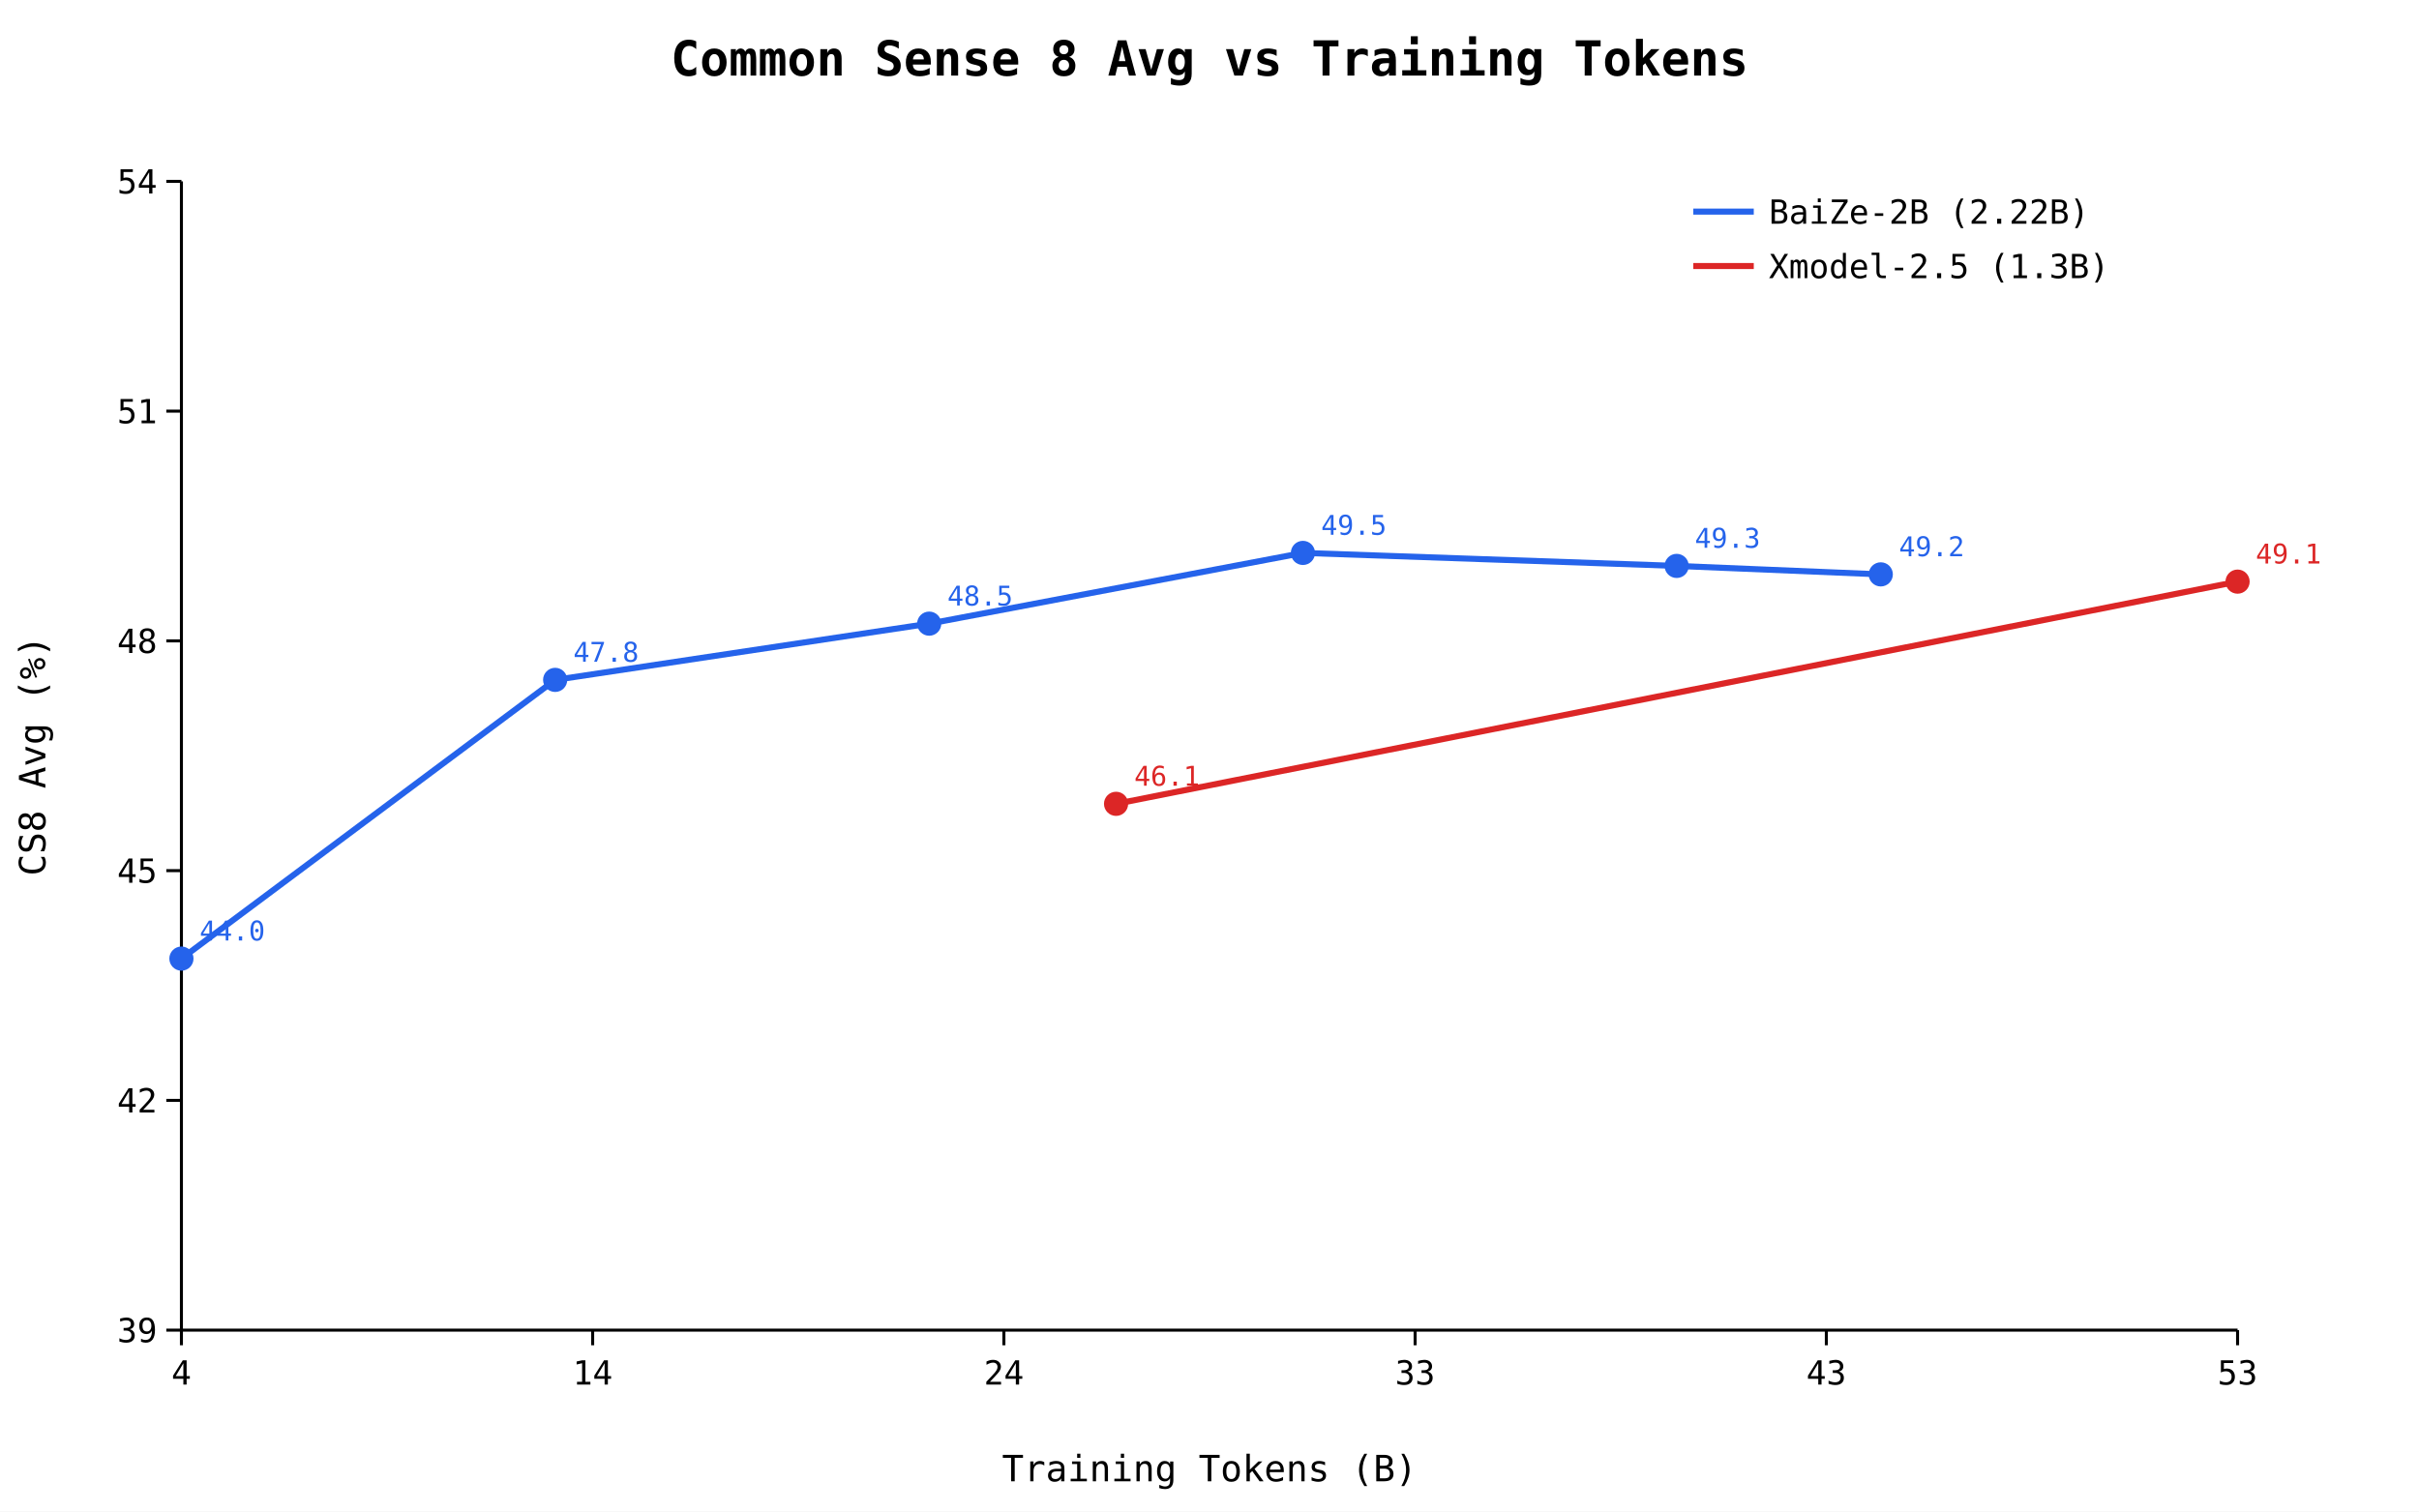
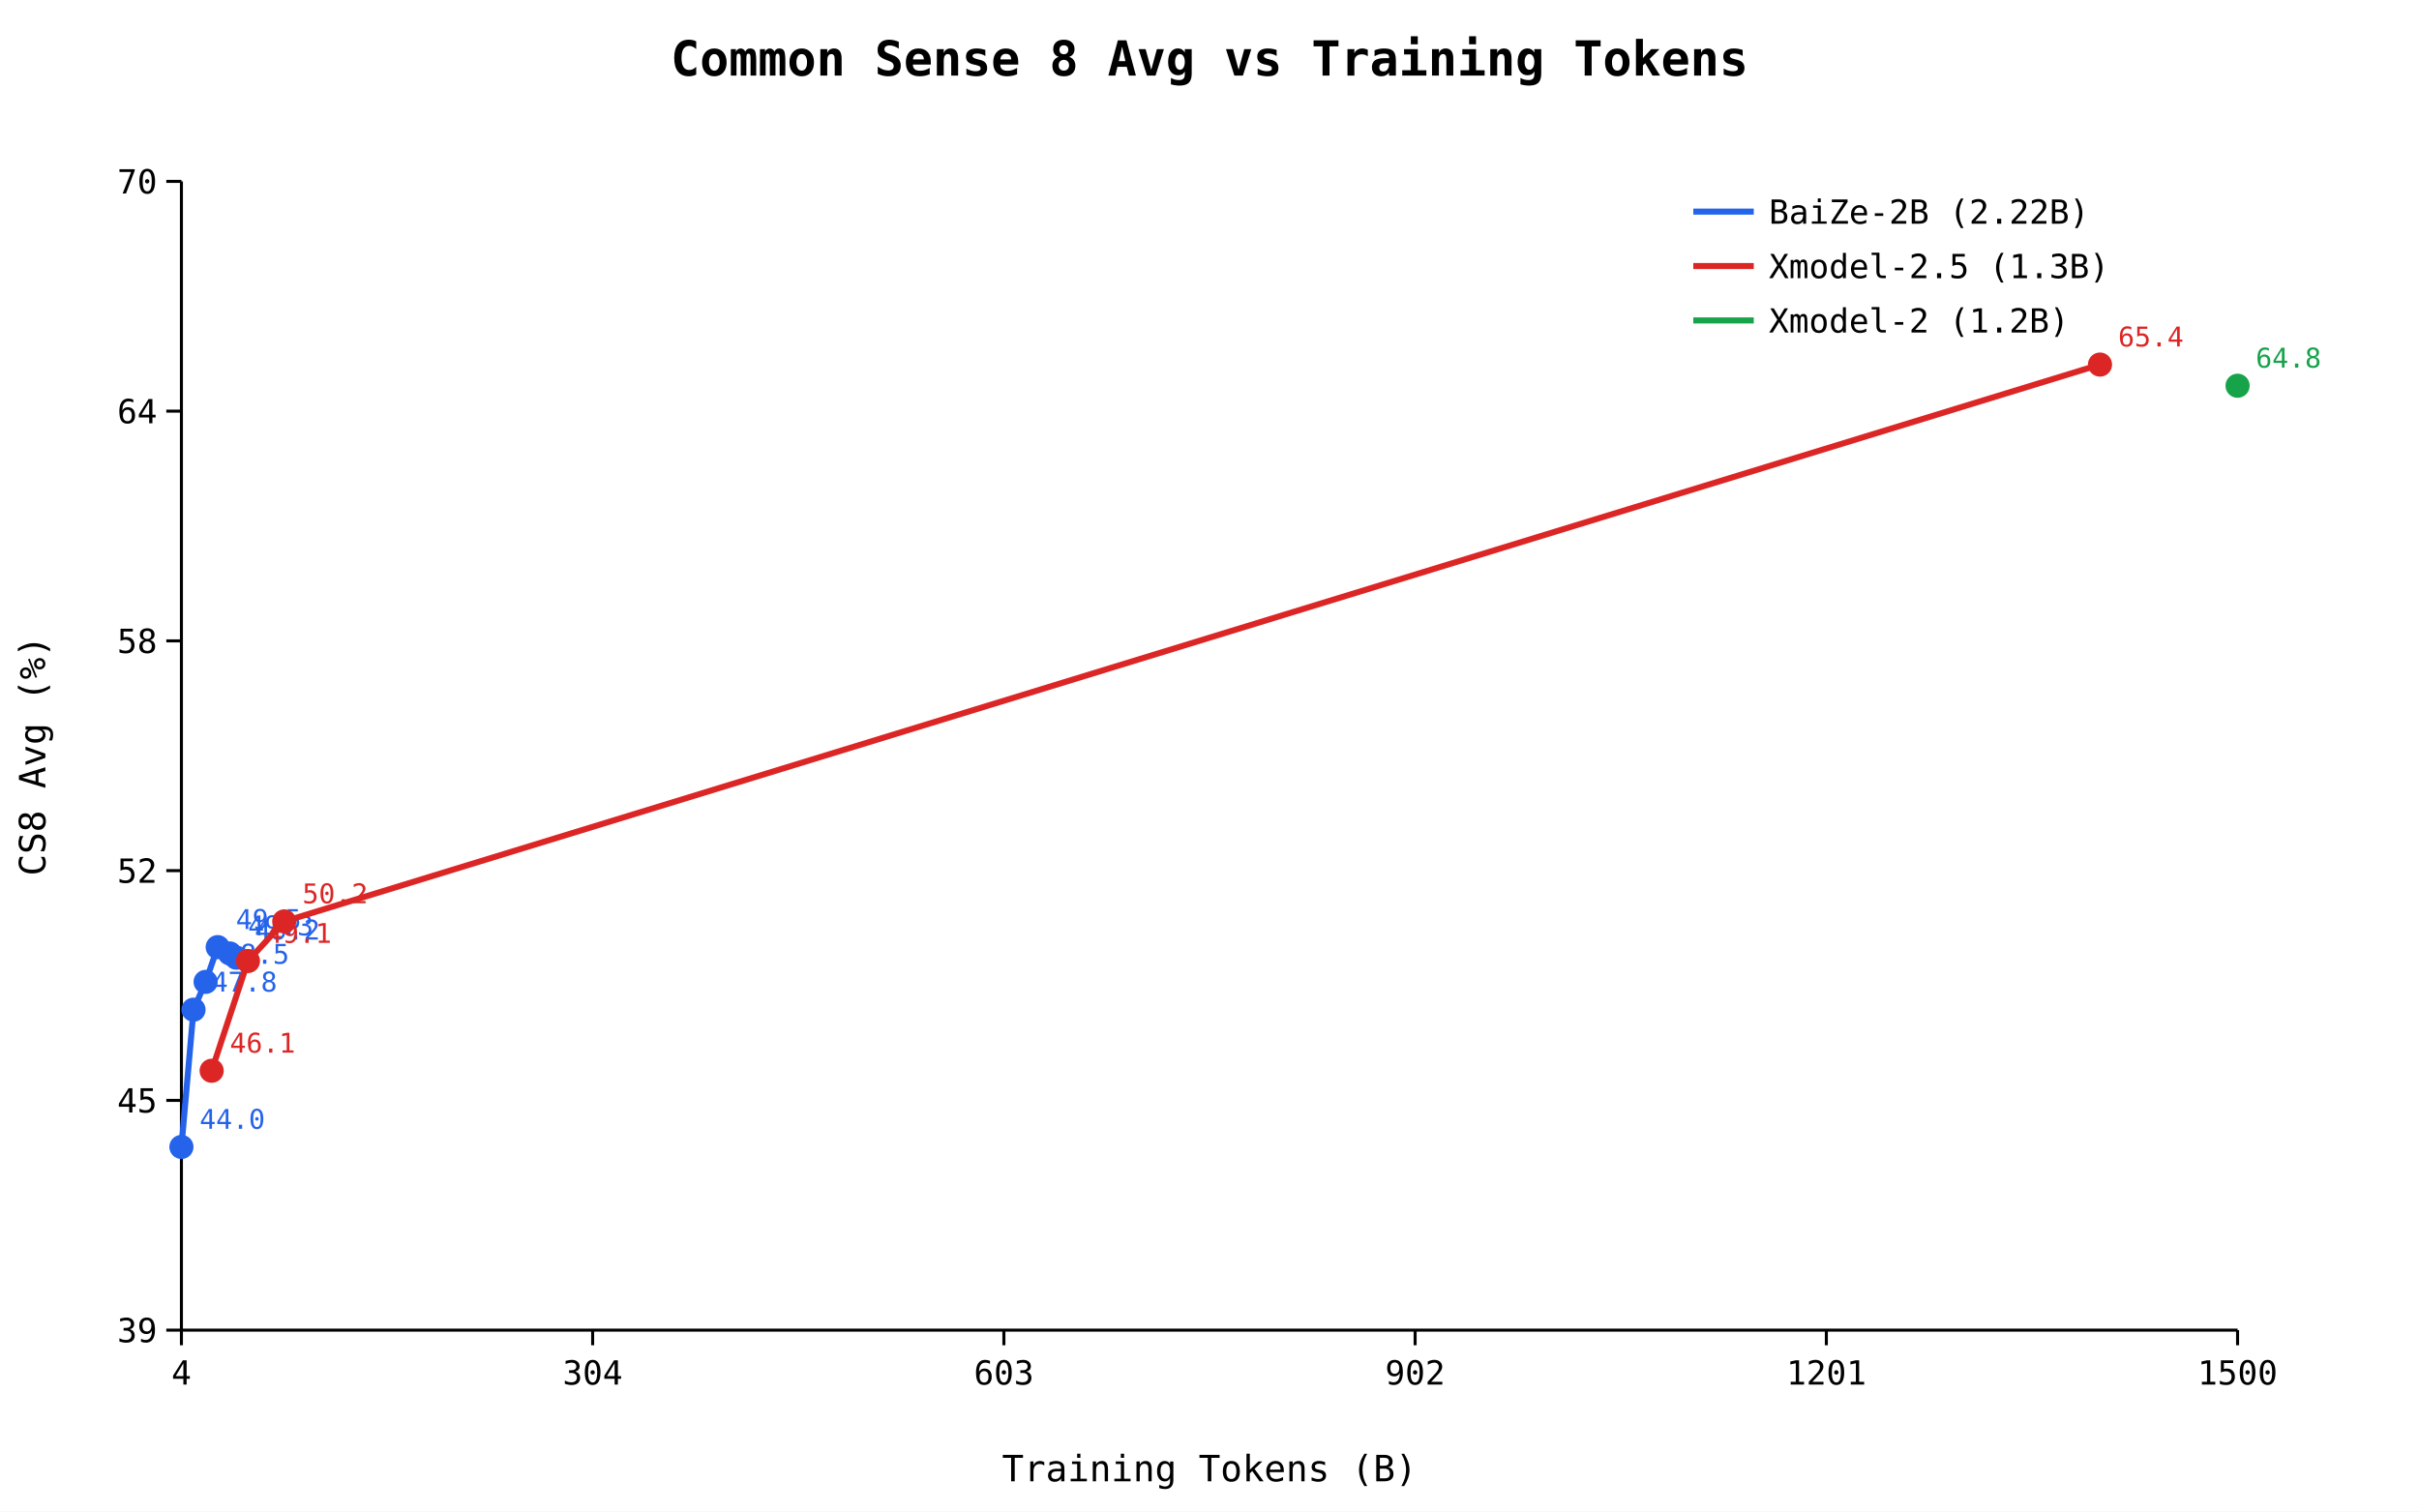
<svg xmlns="http://www.w3.org/2000/svg" width="800" height="500" style="font-family:monospace">
  <rect width="800" height="500" fill="white" />
  <text x="400" y="25" text-anchor="middle" font-size="16" font-weight="bold">Common Sense 8 Avg vs Training Tokens</text>
  <line x1="60" y1="440" x2="740" y2="440" stroke="black" />
  <line x1="60" y1="60" x2="60" y2="440" stroke="black" />
  <line x1="55" y1="440" x2="60" y2="440" stroke="black" />
  <text x="52" y="444" text-anchor="end" font-size="11">39</text>
  <line x1="55" y1="364" x2="60" y2="364" stroke="black" />
-   <text x="52" y="368" text-anchor="end" font-size="11">42</text>
+   <text x="52" y="368" text-anchor="end" font-size="11">45</text>
  <line x1="55" y1="288" x2="60" y2="288" stroke="black" />
-   <text x="52" y="292" text-anchor="end" font-size="11">45</text>
+   <text x="52" y="292" text-anchor="end" font-size="11">52</text>
  <line x1="55" y1="212" x2="60" y2="212" stroke="black" />
-   <text x="52" y="216" text-anchor="end" font-size="11">48</text>
+   <text x="52" y="216" text-anchor="end" font-size="11">58</text>
  <line x1="55" y1="136" x2="60" y2="136" stroke="black" />
-   <text x="52" y="140" text-anchor="end" font-size="11">51</text>
+   <text x="52" y="140" text-anchor="end" font-size="11">64</text>
  <line x1="55" y1="60" x2="60" y2="60" stroke="black" />
-   <text x="52" y="64" text-anchor="end" font-size="11">54</text>
+   <text x="52" y="64" text-anchor="end" font-size="11">70</text>
  <line x1="60" y1="440" x2="60" y2="445" stroke="black" />
  <text x="60" y="458" text-anchor="middle" font-size="11">4</text>
  <line x1="196" y1="440" x2="196" y2="445" stroke="black" />
-   <text x="196" y="458" text-anchor="middle" font-size="11">14</text>
+   <text x="196" y="458" text-anchor="middle" font-size="11">304</text>
  <line x1="332" y1="440" x2="332" y2="445" stroke="black" />
-   <text x="332" y="458" text-anchor="middle" font-size="11">24</text>
+   <text x="332" y="458" text-anchor="middle" font-size="11">603</text>
  <line x1="468" y1="440" x2="468" y2="445" stroke="black" />
-   <text x="468" y="458" text-anchor="middle" font-size="11">33</text>
+   <text x="468" y="458" text-anchor="middle" font-size="11">902</text>
  <line x1="604" y1="440" x2="604" y2="445" stroke="black" />
-   <text x="604" y="458" text-anchor="middle" font-size="11">43</text>
+   <text x="604" y="458" text-anchor="middle" font-size="11">1201</text>
  <line x1="740" y1="440" x2="740" y2="445" stroke="black" />
-   <text x="740" y="458" text-anchor="middle" font-size="11">53</text>
+   <text x="740" y="458" text-anchor="middle" font-size="11">1500</text>
  <text x="400" y="490" text-anchor="middle" font-size="12">Training Tokens (B)</text>
  <text x="15" y="250" text-anchor="middle" font-size="12" transform="rotate(-90,15,250)">CS8 Avg (%)</text>
-   <polyline points="60.0,317.1 183.6,224.9 307.3,206.3 430.9,182.9 554.5,187.2 622.0,190.0" fill="none" stroke="#2563eb" stroke-width="2" />
-   <circle cx="60.0" cy="317.1" r="4" fill="#2563eb" />
-   <text x="66.0" y="311.1" font-size="9" fill="#2563eb">44.0</text>
-   <circle cx="183.6" cy="224.9" r="4" fill="#2563eb" />
-   <text x="189.6" y="218.9" font-size="9" fill="#2563eb">47.8</text>
-   <circle cx="307.3" cy="206.3" r="4" fill="#2563eb" />
-   <text x="313.3" y="200.3" font-size="9" fill="#2563eb">48.5</text>
-   <circle cx="430.9" cy="182.9" r="4" fill="#2563eb" />
-   <text x="436.9" y="176.9" font-size="9" fill="#2563eb">49.5</text>
-   <circle cx="554.5" cy="187.2" r="4" fill="#2563eb" />
-   <text x="560.5" y="181.2" font-size="9" fill="#2563eb">49.3</text>
-   <circle cx="622.0" cy="190.0" r="4" fill="#2563eb" />
-   <text x="628.0" y="184.0" font-size="9" fill="#2563eb">49.2</text>
-   <polyline points="369.1,265.9 740.0,192.4" fill="none" stroke="#dc2626" stroke-width="2" />
-   <circle cx="369.1" cy="265.9" r="4" fill="#dc2626" />
-   <text x="375.1" y="259.9" font-size="9" fill="#dc2626">46.1</text>
-   <circle cx="740.0" cy="192.4" r="4" fill="#dc2626" />
-   <text x="746.0" y="186.4" font-size="9" fill="#dc2626">49.1</text>
+   <polyline points="60.0,379.4 64.0,334.0 68.0,324.8 72.0,313.3 76.0,315.4 78.2,316.8" fill="none" stroke="#2563eb" stroke-width="2" />
+   <circle cx="60.0" cy="379.4" r="4" fill="#2563eb" />
+   <text x="66.0" y="373.4" font-size="9" fill="#2563eb">44.0</text>
+   <circle cx="64.0" cy="334.0" r="4" fill="#2563eb" />
+   <text x="70.0" y="328.0" font-size="9" fill="#2563eb">47.8</text>
+   <circle cx="68.0" cy="324.8" r="4" fill="#2563eb" />
+   <text x="74.0" y="318.8" font-size="9" fill="#2563eb">48.5</text>
+   <circle cx="72.0" cy="313.3" r="4" fill="#2563eb" />
+   <text x="78.0" y="307.3" font-size="9" fill="#2563eb">49.5</text>
+   <circle cx="76.0" cy="315.4" r="4" fill="#2563eb" />
+   <text x="82.0" y="309.4" font-size="9" fill="#2563eb">49.3</text>
+   <circle cx="78.2" cy="316.8" r="4" fill="#2563eb" />
+   <text x="84.2" y="310.8" font-size="9" fill="#2563eb">49.2</text>
+   <polyline points="70.0,354.2 82.0,317.9 94.0,304.8 694.5,120.6" fill="none" stroke="#dc2626" stroke-width="2" />
+   <circle cx="70.0" cy="354.2" r="4" fill="#dc2626" />
+   <text x="76.0" y="348.2" font-size="9" fill="#dc2626">46.1</text>
+   <circle cx="82.0" cy="317.9" r="4" fill="#dc2626" />
+   <text x="88.0" y="311.9" font-size="9" fill="#dc2626">49.1</text>
+   <circle cx="94.0" cy="304.8" r="4" fill="#dc2626" />
+   <text x="100.0" y="298.8" font-size="9" fill="#dc2626">50.2</text>
+   <circle cx="694.5" cy="120.6" r="4" fill="#dc2626" />
+   <text x="700.5" y="114.6" font-size="9" fill="#dc2626">65.4</text>
+   <circle cx="740.0" cy="127.6" r="4" fill="#16a34a" />
+   <text x="746.0" y="121.6" font-size="9" fill="#16a34a">64.8</text>
  <line x1="560" y1="70" x2="580" y2="70" stroke="#2563eb" stroke-width="2" />
  <text x="585" y="74" font-size="11">BaiZe-2B (2.22B)</text>
  <line x1="560" y1="88" x2="580" y2="88" stroke="#dc2626" stroke-width="2" />
  <text x="585" y="92" font-size="11">Xmodel-2.5 (1.3B)</text>
+   <line x1="560" y1="106" x2="580" y2="106" stroke="#16a34a" stroke-width="2" />
+   <text x="585" y="110" font-size="11">Xmodel-2 (1.2B)</text>
</svg>
